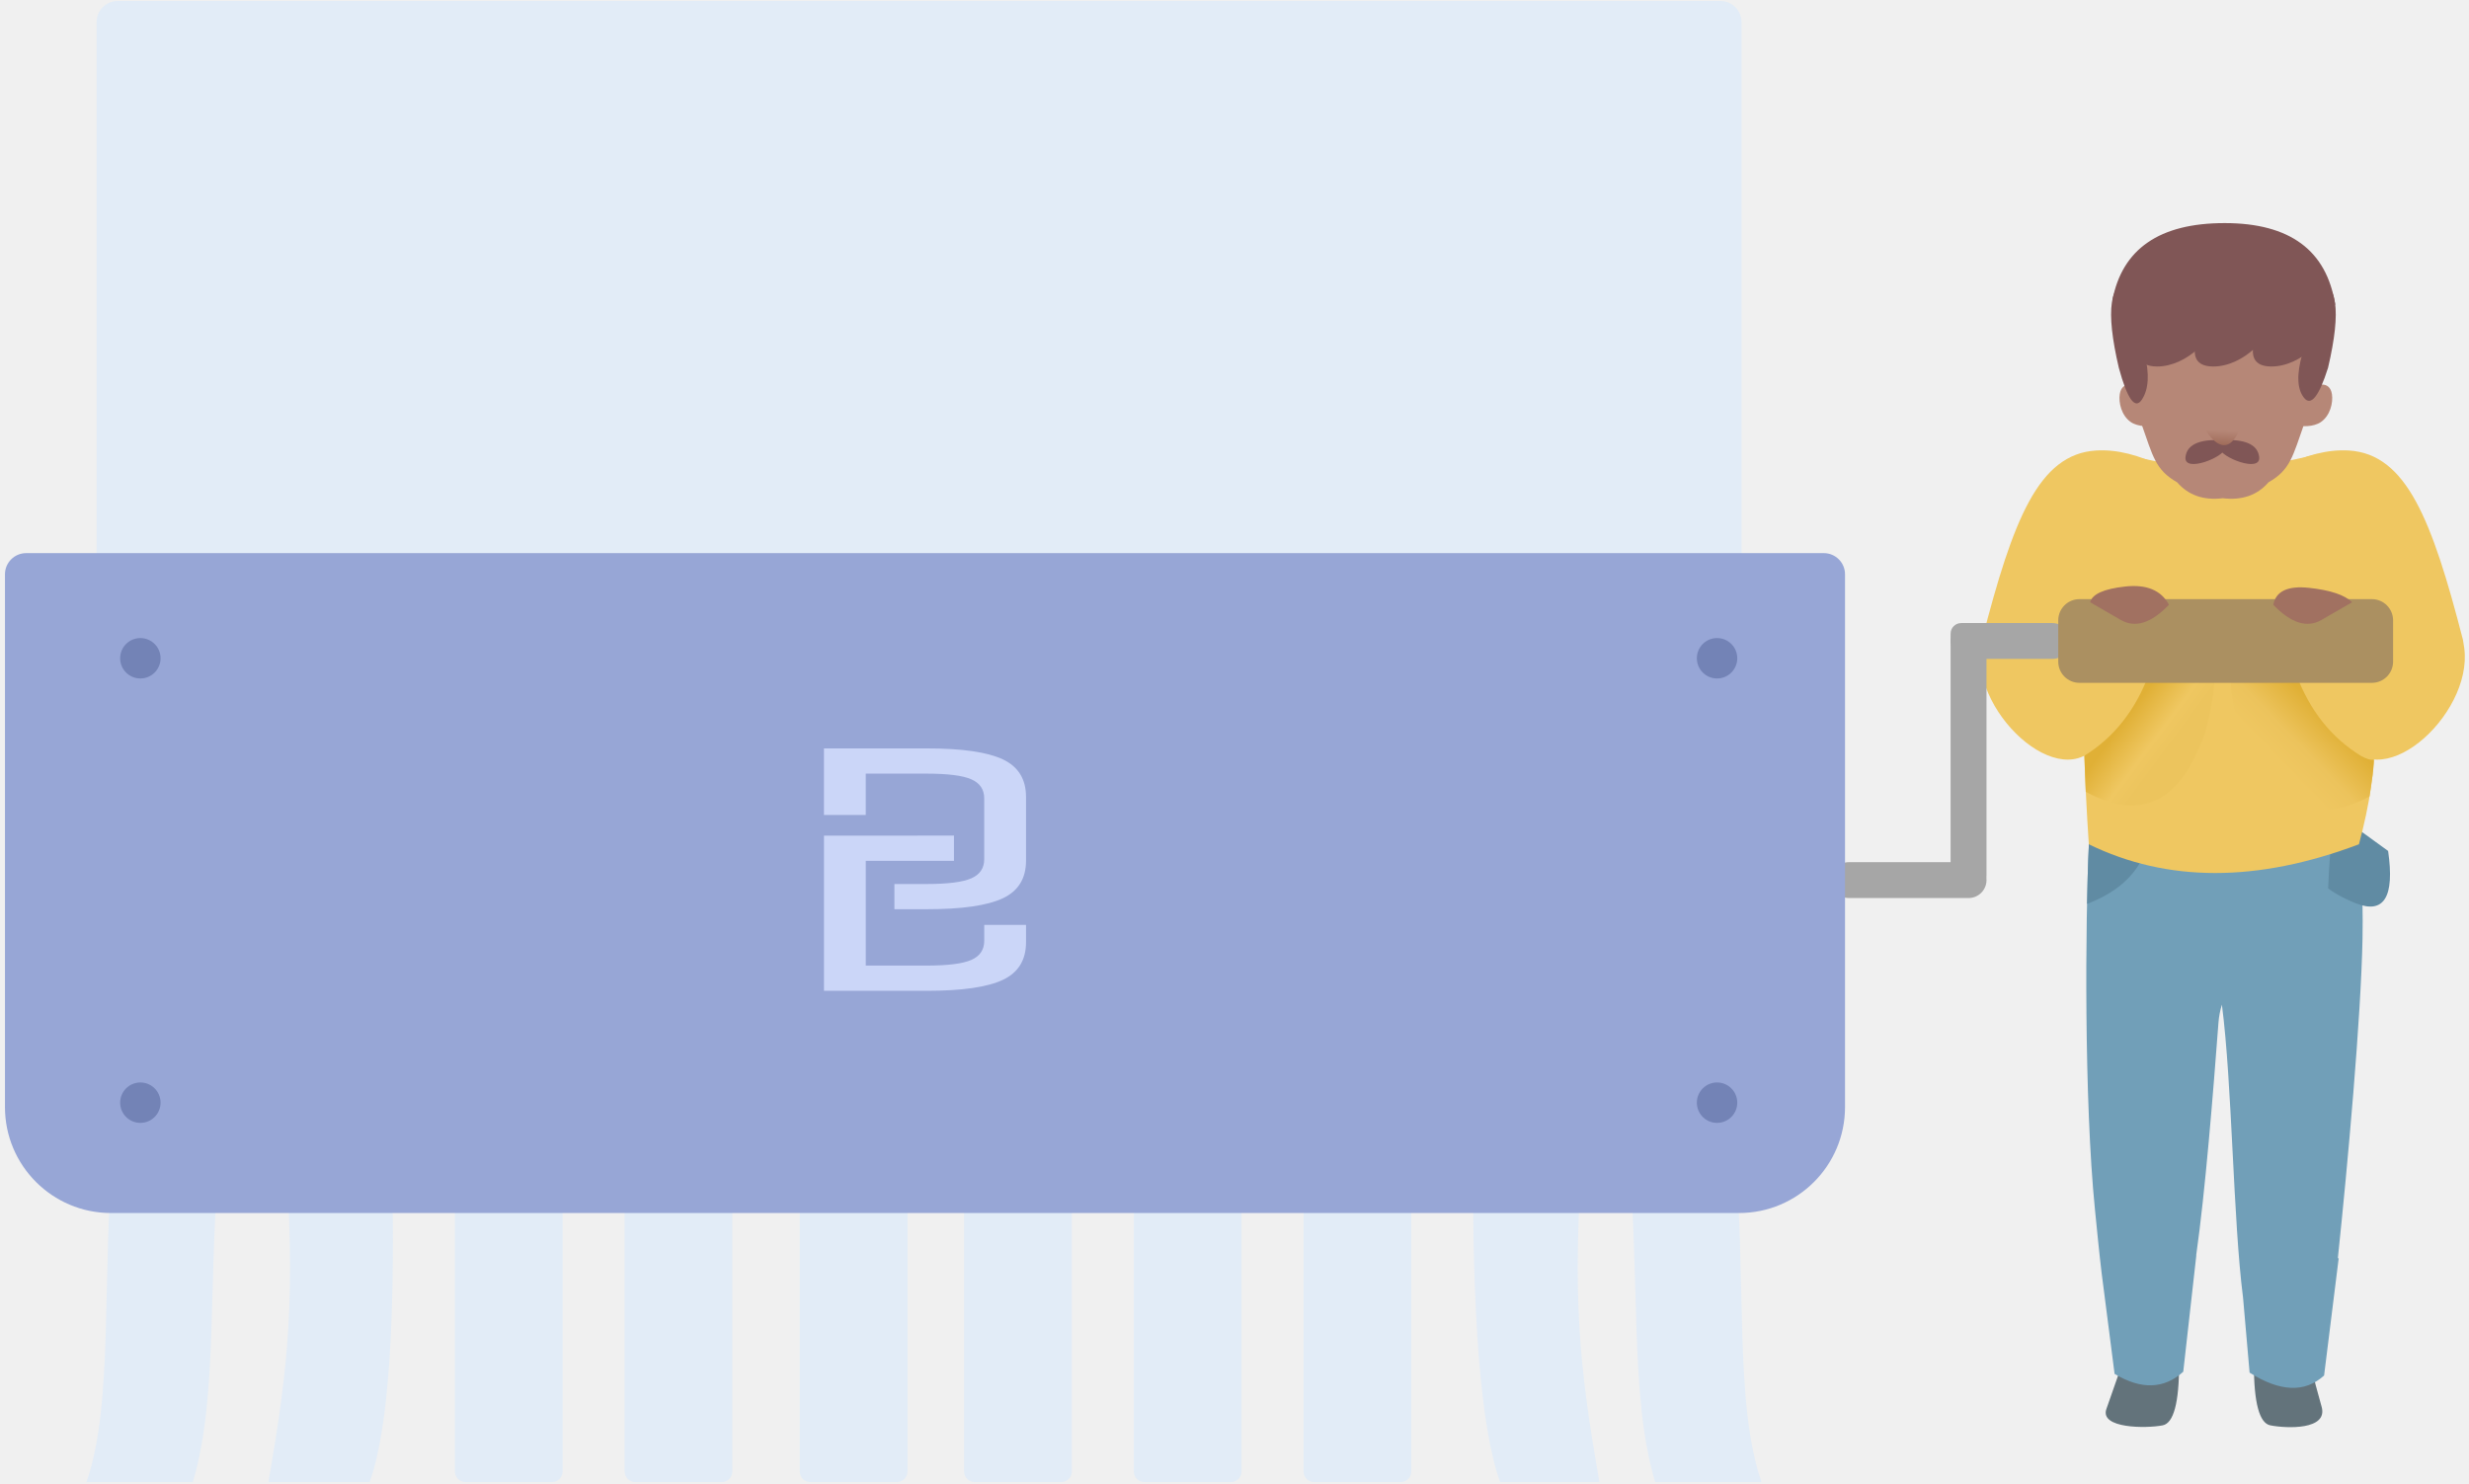
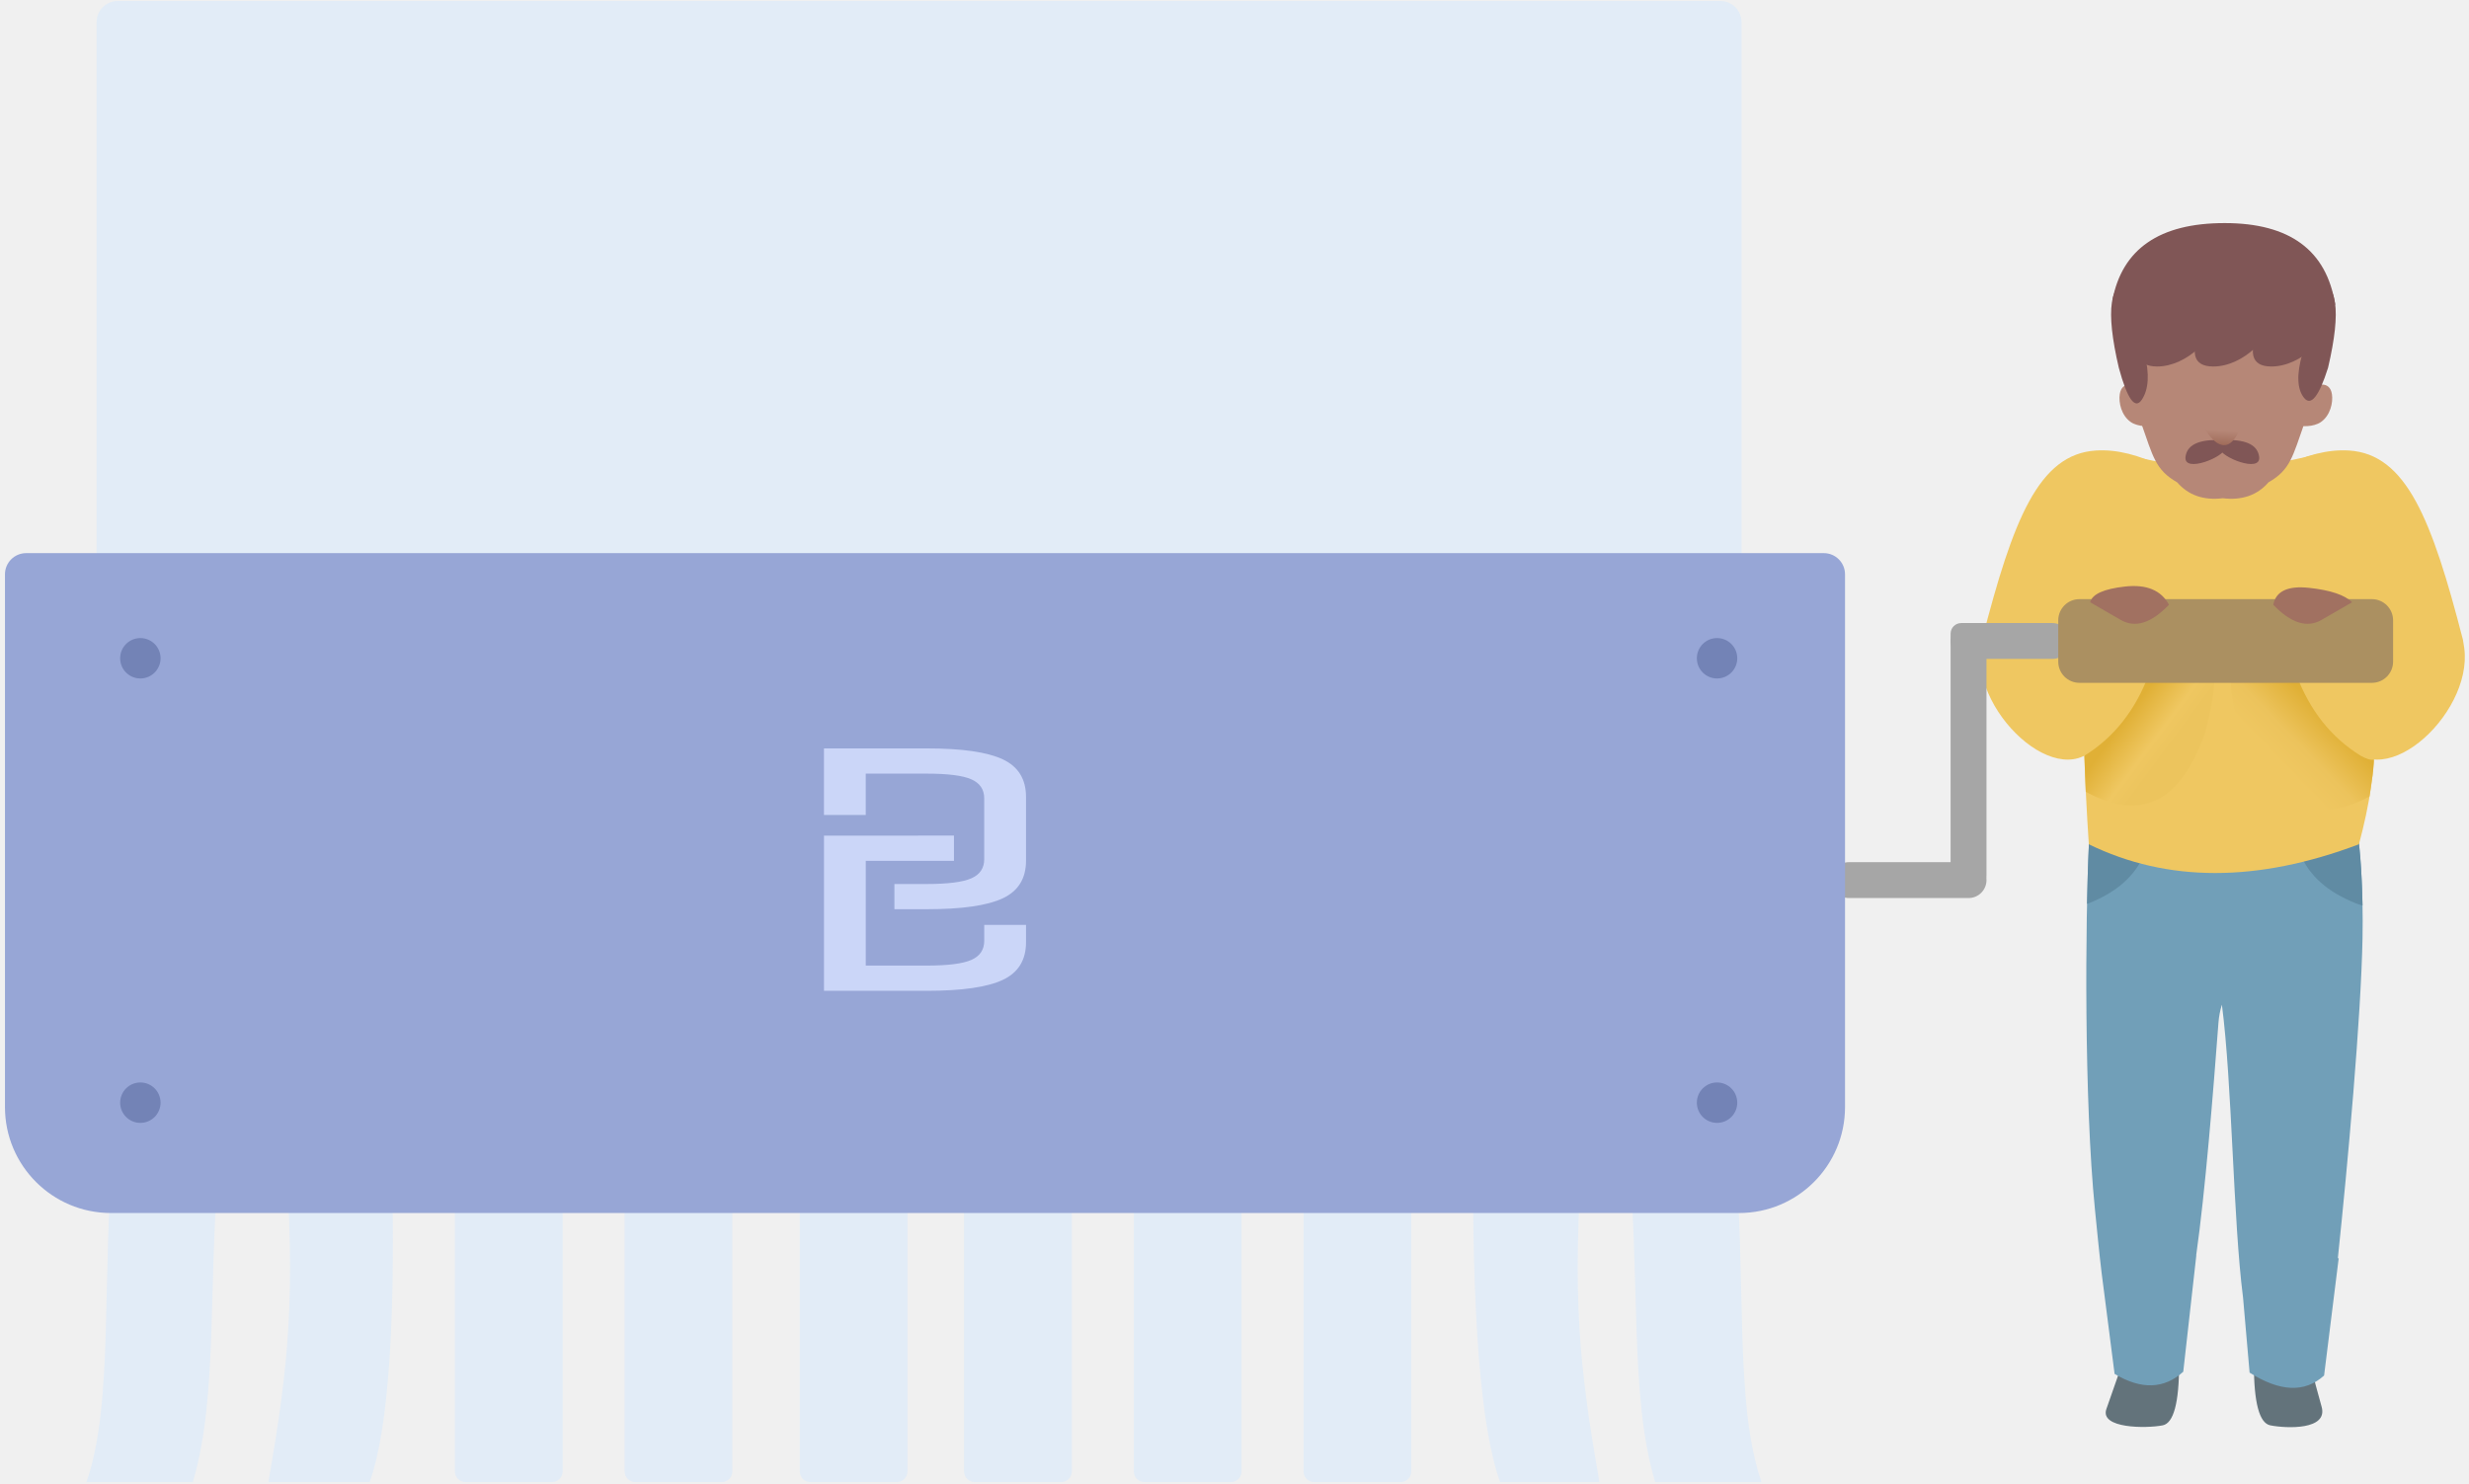
- <svg xmlns="http://www.w3.org/2000/svg" xmlns:xlink="http://www.w3.org/1999/xlink" width="233" height="140" viewBox="0 0 233 140">
+ <svg xmlns="http://www.w3.org/2000/svg" width="233" height="140" viewBox="0 0 233 140">
  <defs>
-     <path id="a" d="M15.18 47.85c-.941-7.36-1.019-20.155-1.993-27.63a7.575 7.575 0 0 0-.323 1.688c-.492 6.523-1.247 15.994-2.104 21.978l.013-.003L9.54 54.87c-1.81 1.641-3.97 1.709-6.48.202l-.985-7.675a90.5 90.5 0 0 1-.229-1.77c-.244-2.028-.45-4.19-.638-6.064C.17 29.241.296 12.195.637 5.05 1.009-2.75 8.966 1.475 14.102 6.41c1.342-1.021 3.168-1.846 5.461-2.498 4.043-1.149 5.599-2.882 6.292-.455.393 1.374.686 6.14.603 10.506-.142 7.486-1.395 21.32-2.33 30.205l.083-.026-1.38 11.085c-1.81 1.642-4.153 1.551-7.03-.273l-.62-7.105z" />
-     <linearGradient id="c" x1="35.279%" x2="64.598%" y1="40.091%" y2="71.675%">
+     <linearGradient id="a" x1="35.279%" x2="64.598%" y1="40.091%" y2="71.675%">
      <stop offset="0%" stop-color="#E0B036" />
      <stop offset="59.179%" stop-color="#ECC35C" />
      <stop offset="100%" stop-color="#EFC761" />
    </linearGradient>
-     <linearGradient id="d" x1="25.496%" x2="128.288%" y1="63.434%" y2="63.434%">
+     <linearGradient id="b" x1="25.496%" x2="128.288%" y1="63.434%" y2="63.434%">
      <stop offset="0%" stop-color="#B68777" />
      <stop offset="100%" stop-color="#97614E" />
    </linearGradient>
-     <linearGradient id="e" x1="35.279%" x2="63.652%" y1="40.091%" y2="65.191%">
+     <linearGradient id="c" x1="35.279%" x2="63.652%" y1="40.091%" y2="65.191%">
      <stop offset="0%" stop-color="#E0B036" />
      <stop offset="66.942%" stop-color="#EFC761" />
      <stop offset="100%" stop-color="#ECC45D" />
    </linearGradient>
  </defs>
  <g fill="none" fill-rule="evenodd" transform="translate(-1)">
    <path fill="#63737B" d="M201.26 128.77a527.062 527.062 0 0 0-1.482 4.237c-.636 1.845 3.766 1.84 5.315 1.536 1.032-.203 1.549-2.127 1.549-5.774h-5.381zM219.082 128.77a.405.405 0 0 0 0 .152c.259 1.166.625 2.484 1.012 3.873.612 2.199-3.295 2.051-4.844 1.748-1.033-.203-1.55-2.127-1.55-5.774h5.382z" />
-     <g transform="translate(197.494 74.612)">
-       <mask id="b" fill="#fff">
-         <use xlink:href="#a" />
-       </mask>
-       <use fill="#719FB8" xlink:href="#a" />
-       <path fill="#608BA3" d="M5.867 5.994c-.854 2.06-2.607 3.614-5.26 4.662-2.654 1.048-3.666-.6-3.037-4.944l3.87-2.81 4.427 3.092z" mask="url(#b)" />
-       <path fill="#608BA3" d="M29.052 5.994c-.853 2.06-2.607 3.614-5.26 4.662-2.654 1.048-3.666-.6-3.037-4.944l3.87-2.81 4.427 3.092z" mask="url(#b)" transform="matrix(-1 0 0 1 49.627 0)" />
-     </g>
+     <path fill="#719FB8" d="M212.674 122.461c-.941-7.358-1.019-20.154-1.993-27.628a7.575 7.575 0 0 0-.323 1.687c-.492 6.523-1.247 15.994-2.104 21.978l.013-.003-1.233 10.987c-1.81 1.641-3.97 1.709-6.48.202l-.985-7.675a90.5 90.5 0 0 1-.229-1.77c-.244-2.028-.45-4.19-.638-6.064-1.038-10.322-.912-27.368-.571-34.514.372-7.798 8.329-3.574 13.465 1.361 1.342-1.021 3.168-1.846 5.461-2.498 4.043-1.149 5.599-2.882 6.292-.455.393 1.374.686 6.14.603 10.506-.142 7.486-1.395 21.32-2.33 30.205l.083-.026-1.38 11.085c-1.81 1.642-4.153 1.551-7.03-.273l-.62-7.105z" />
+     <path fill="#608BA3" d="M223.372 78.15c.29 1.119.52 4.083.58 7.322a5.137 5.137 0 0 1-.623-.204c-2.653-1.048-4.407-2.602-5.26-4.662l4.427-3.091.876.635zM197.953 85.324c.044-2.222.106-4.161.178-5.663.032-.67.12-1.25.257-1.75l.546-.396 4.427 3.091c-.854 2.06-2.607 3.614-5.26 4.662-.05.02-.1.038-.148.056z" />
    <path fill="#EFC761" d="M197.524 60.695c0 6.767.2 13.1.599 18.999 7.409 3.617 15.905 3.617 25.49 0 2.027-7.52 1.973-13.353-.163-17.496-2.135-4.143-3.385-10.59-3.749-19.34-5.965 1.601-11.848 1.651-17.647.15-8.7-2.252-4.53 7.535-4.53 17.687z" />
    <path fill="#EFC761" d="M198.79 42.526c8.092-.516 17.55 10.372 23.509 17.137 5.958 6.765-17.809-.083-22.836 9.776-3.21 6.294-12.385-1.874-11.54-8.263.023-.169.064-.428.123-.777 2.922-11.368 5.35-17.528 10.745-17.873z" />
    <path fill="#EFC761" d="M222.685 42.526c-8.09-.516-17.55 10.372-23.508 17.137-5.958 6.765 17.809-.083 22.836 9.776 3.21 6.294 12.385-1.874 11.54-8.263a23.45 23.45 0 0 0-.123-.777c-2.922-11.368-5.35-17.528-10.745-17.873z" />
-     <path fill="url(#c)" d="M212.786 71.334c2.792-1.731 4.82-4.296 6.083-7.696 1.014-2.729 5.03-3.374 6.099.46.175.63-.093 2.324-.804 5.084-2.935 6.854-7.008 8.853-12.219 5.998-.144-.959-.24-1.617-.286-1.975-.12-.927-.131-1.506-.117-1.503.29.062.705-.061 1.244-.368z" transform="matrix(-1 0 0 1 436.557 0)" />
+     <path fill="url(#a)" d="M212.786 71.334c2.792-1.731 4.82-4.296 6.083-7.696 1.014-2.729 5.03-3.374 6.099.46.175.63-.093 2.324-.804 5.084-2.935 6.854-7.008 8.853-12.219 5.998-.144-.959-.24-1.617-.286-1.975-.12-.927-.131-1.506-.117-1.503.29.062.705-.061 1.244-.368z" transform="matrix(-1 0 0 1 436.557 0)" />
    <path fill="#B68777" d="M210.769 25.832c3.02-.996 4.956-1.573 5.806-1.73 1.81-.333 4.08 4.379 4.208 4.815 1.142 3.878-1.387 8.402-2.331 11.077-1.093 3.098-1.32 4.365-3.374 5.534-1.059 1.22-2.495 1.72-4.31 1.502-1.813.219-3.25-.282-4.31-1.502-2.053-1.169-2.28-2.436-3.373-5.534-.944-2.675-3.473-7.2-2.33-11.077.128-.436 2.398-5.148 4.207-4.814.85.156 2.785.733 5.807 1.73z" />
    <path fill="#B68777" d="M218.68 36.926c.904-.73 2.186-1.031 2.386.292.117.77-.146 2.009-1.056 2.629-.655.446-1.891.495-2.407.173-1.231-.77.174-2.363 1.077-3.094zM203.426 36.926c-.903-.73-2.185-1.031-2.385.292-.117.77.146 2.009 1.055 2.629.655.446 1.892.495 2.407.173 1.232-.77-.173-2.363-1.077-3.094z" />
    <path fill="#805656" d="M210.216 41.533c-1.842-.005-2.832.524-2.968 1.586-.205 1.593 3.71 0 3.71-.793 0-.529-.247-.793-.742-.793z" />
    <path fill="#805656" d="M211.228 41.533c1.843-.005 2.832.524 2.969 1.586.204 1.593-3.71 0-3.71-.793 0-.529.247-.793.741-.793z" />
-     <path fill="url(#d)" d="M10.805 15.855c.875.633 1.312 1.223 1.312 1.77 0 .549-.497 1.015-1.49 1.4l-.364-1.879.364-1.291h.178z" transform="scale(-1 1) rotate(87 -112.222 -87.656)" />
+     <path fill="url(#b)" d="M10.805 15.855c.875.633 1.312 1.223 1.312 1.77 0 .549-.497 1.015-1.49 1.4l-.364-1.879.364-1.291h.178z" transform="scale(-1 1) rotate(87 -112.222 -87.656)" />
    <path fill="#805656" d="M208.864 30.623c-1.26 2.648-.927 3.972 1 3.972 2.893 0 5.562-2.93 5.692-4.686.129-1.756-3.772-3.263-5.117-3.12-.896.096-1.421 1.374-1.575 3.834z" />
    <path fill="#805656" d="M203.563 30.623c-1.262 2.648-.928 3.972 1 3.972 2.892 0 5.562-2.93 5.69-4.686.13-1.756-3.77-3.263-5.115-3.12-.897.096-1.422 1.374-1.575 3.834zM214.348 30.623c-1.26 2.648-.927 3.972 1 3.972 2.893 0 5.562-2.93 5.692-4.686.129-1.756-3.772-3.263-5.117-3.12-.896.096-1.421 1.374-1.575 3.834z" />
    <path fill="#805656" d="M203.379 33.394c.48 1.901.398 3.342-.246 4.322-.645.98-1.371-.02-2.18-3.004-1.278-5.463-.874-8.194 1.213-8.194s3.805.717 5.154 2.153l-3.941 4.723zM218.274 33.394c-.554 1.94-.502 3.325.154 4.152.656.828 1.413-.117 2.271-2.834 1.279-5.463.874-8.194-1.213-8.194-2.086 0-3.804.717-5.153 2.153l3.94 4.723z" />
    <path fill="#805656" d="M200.341 28.378c.915-4.88 4.449-7.32 10.6-7.32 6.15 0 9.629 2.57 10.433 7.708l-21.033-.388z" />
-     <path fill="url(#e)" d="M197.705 71.334c2.792-1.731 4.82-4.296 6.083-7.696 1.014-2.729 5.03-3.374 6.099.46.175.63-.093 2.324-.804 5.084-2.29 6.558-6.042 8.41-11.252 5.555l-.126-3.403z" />
+     <path fill="url(#c)" d="M197.705 71.334c2.792-1.731 4.82-4.296 6.083-7.696 1.014-2.729 5.03-3.374 6.099.46.175.63-.093 2.324-.804 5.084-2.29 6.558-6.042 8.41-11.252 5.555l-.126-3.403z" />
    <rect width="14.671" height="3.386" x="173.795" y="81.383" fill="#A6A6A6" rx="1.693" />
    <path fill="#A6A6A6" d="M185.08 82.64V59.812a1 1 0 0 1 1-1h1.386a1 1 0 0 1 1 1V82.64a1 1 0 0 1-1 1h-1.386a1 1 0 0 1-1-1z" />
    <rect width="11.285" height="3.386" x="185.08" y="58.812" fill="#A6A6A6" rx="1.693" />
    <rect width="31.599" height="7.9" x="195.237" y="56.555" fill="#AB9061" rx="2" />
    <g transform="translate(.961 .092)">
      <rect width="155.237" height="63.56" x="9.153" fill="#E2ECF7" rx="2" />
      <g fill="#E2ECF7" transform="translate(7.627 106.923)">
        <path d="M17.738 32.884c1.925-11.054 2.593-17.512 1.568-31.788-.027-.605.275-1.072.976-1.095L19.06 0h7.577c.702 0 2.724.49 2.724 1.096.445 16.134-.243 26.73-2.064 31.788M143.348 32.884c-1.926-11.054-2.594-17.512-1.568-31.788.027-.605.996-1.072.295-1.095l-.05-.001h-7.576c-.702 0-3.015.49-3.015 1.096-.125 16.134.722 26.73 2.543 31.788M158.646 32.884c-2.624-7.566-1.372-19.608-2.576-31.666.078-.602-.424-1.144-1.122-1.211a1.472 1.472 0 0 0-.141-.007h-7.536c-.678 0-1.327.471-1.27 1.042 1.27 12.601.13 23.487 2.606 31.842h10.039z" />
        <rect width="10.17" height="32.884" x="35.339" rx="1" />
        <rect width="10.17" height="32.884" x="51.356" rx="1" />
        <rect width="10.17" height="32.884" x="67.882" rx="1" />
        <path d="M.573 32.884c2.623-7.566 1.372-19.608 2.575-31.666C3.07.616 3.573.074 4.27.007 4.317.002 4.364 0 4.411 0h7.536c.678 0 1.327.471 1.27 1.042-1.27 12.601-.13 23.487-2.605 31.842H.572z" />
        <rect width="10.17" height="32.884" x="83.391" rx="1" />
        <rect width="10.17" height="32.884" x="99.408" rx="1" />
        <rect width="10.17" height="32.884" x="115.425" rx="1" />
      </g>
      <g transform="translate(0 52.12)">
        <path fill="#97A6D6" d="M2.508 0h169.646a2 2 0 0 1 2 2v50.289c0 5.523-4.477 10-10 10H10.508c-5.522 0-10-4.477-10-10V2a2 2 0 0 1 2-2z" />
        <circle cx="13.285" cy="9.924" r="1.907" fill="#7383B6" />
        <circle cx="162.078" cy="9.924" r="1.907" fill="#7383B6" />
        <circle cx="13.285" cy="51.873" r="1.907" fill="#7383B6" />
        <circle cx="162.078" cy="51.873" r="1.907" fill="#7383B6" />
        <path fill="#CBD6F8" d="M92.922 36.587v-1.493h3.943v1.635c0 1.683-.732 2.868-2.195 3.554-1.464.688-3.85 1.031-7.155 1.031h-9.717V26.667h8.868v-.005h3.399v2.386h-8.323v4.08h-.001v5.804h5.774c1.977 0 3.374-.177 4.187-.533.813-.355 1.22-.959 1.22-1.812zm1.748-17.124c1.464.687 2.195 1.87 2.195 3.553v6.013c0 1.682-.731 2.866-2.195 3.553-1.464.688-3.85 1.03-7.156 1.03H84.444v-2.38H87.513c1.979 0 3.375-.178 4.187-.534.813-.355 1.22-.958 1.22-1.812V23.16c0-.854-.407-1.457-1.22-1.812-.812-.357-2.208-.533-4.187-.533h-5.773v3.9h-3.944v-6.282h9.717c3.306 0 5.693.344 7.156 1.03z" />
      </g>
    </g>
    <path fill="#A17161" d="M215.528 57.084c1.671 1.742 3.186 2.22 4.546 1.436 1.359-.785 2.323-1.341 2.89-1.67-.68-.686-2.027-1.14-4.043-1.36-2.015-.22-3.147.311-3.393 1.594zM205.686 57.084c-1.671 1.742-3.186 2.22-4.546 1.436l-2.89-1.67c.19-.77 1.293-1.267 3.309-1.487 2.016-.22 3.392.354 4.127 1.721z" />
  </g>
</svg>
